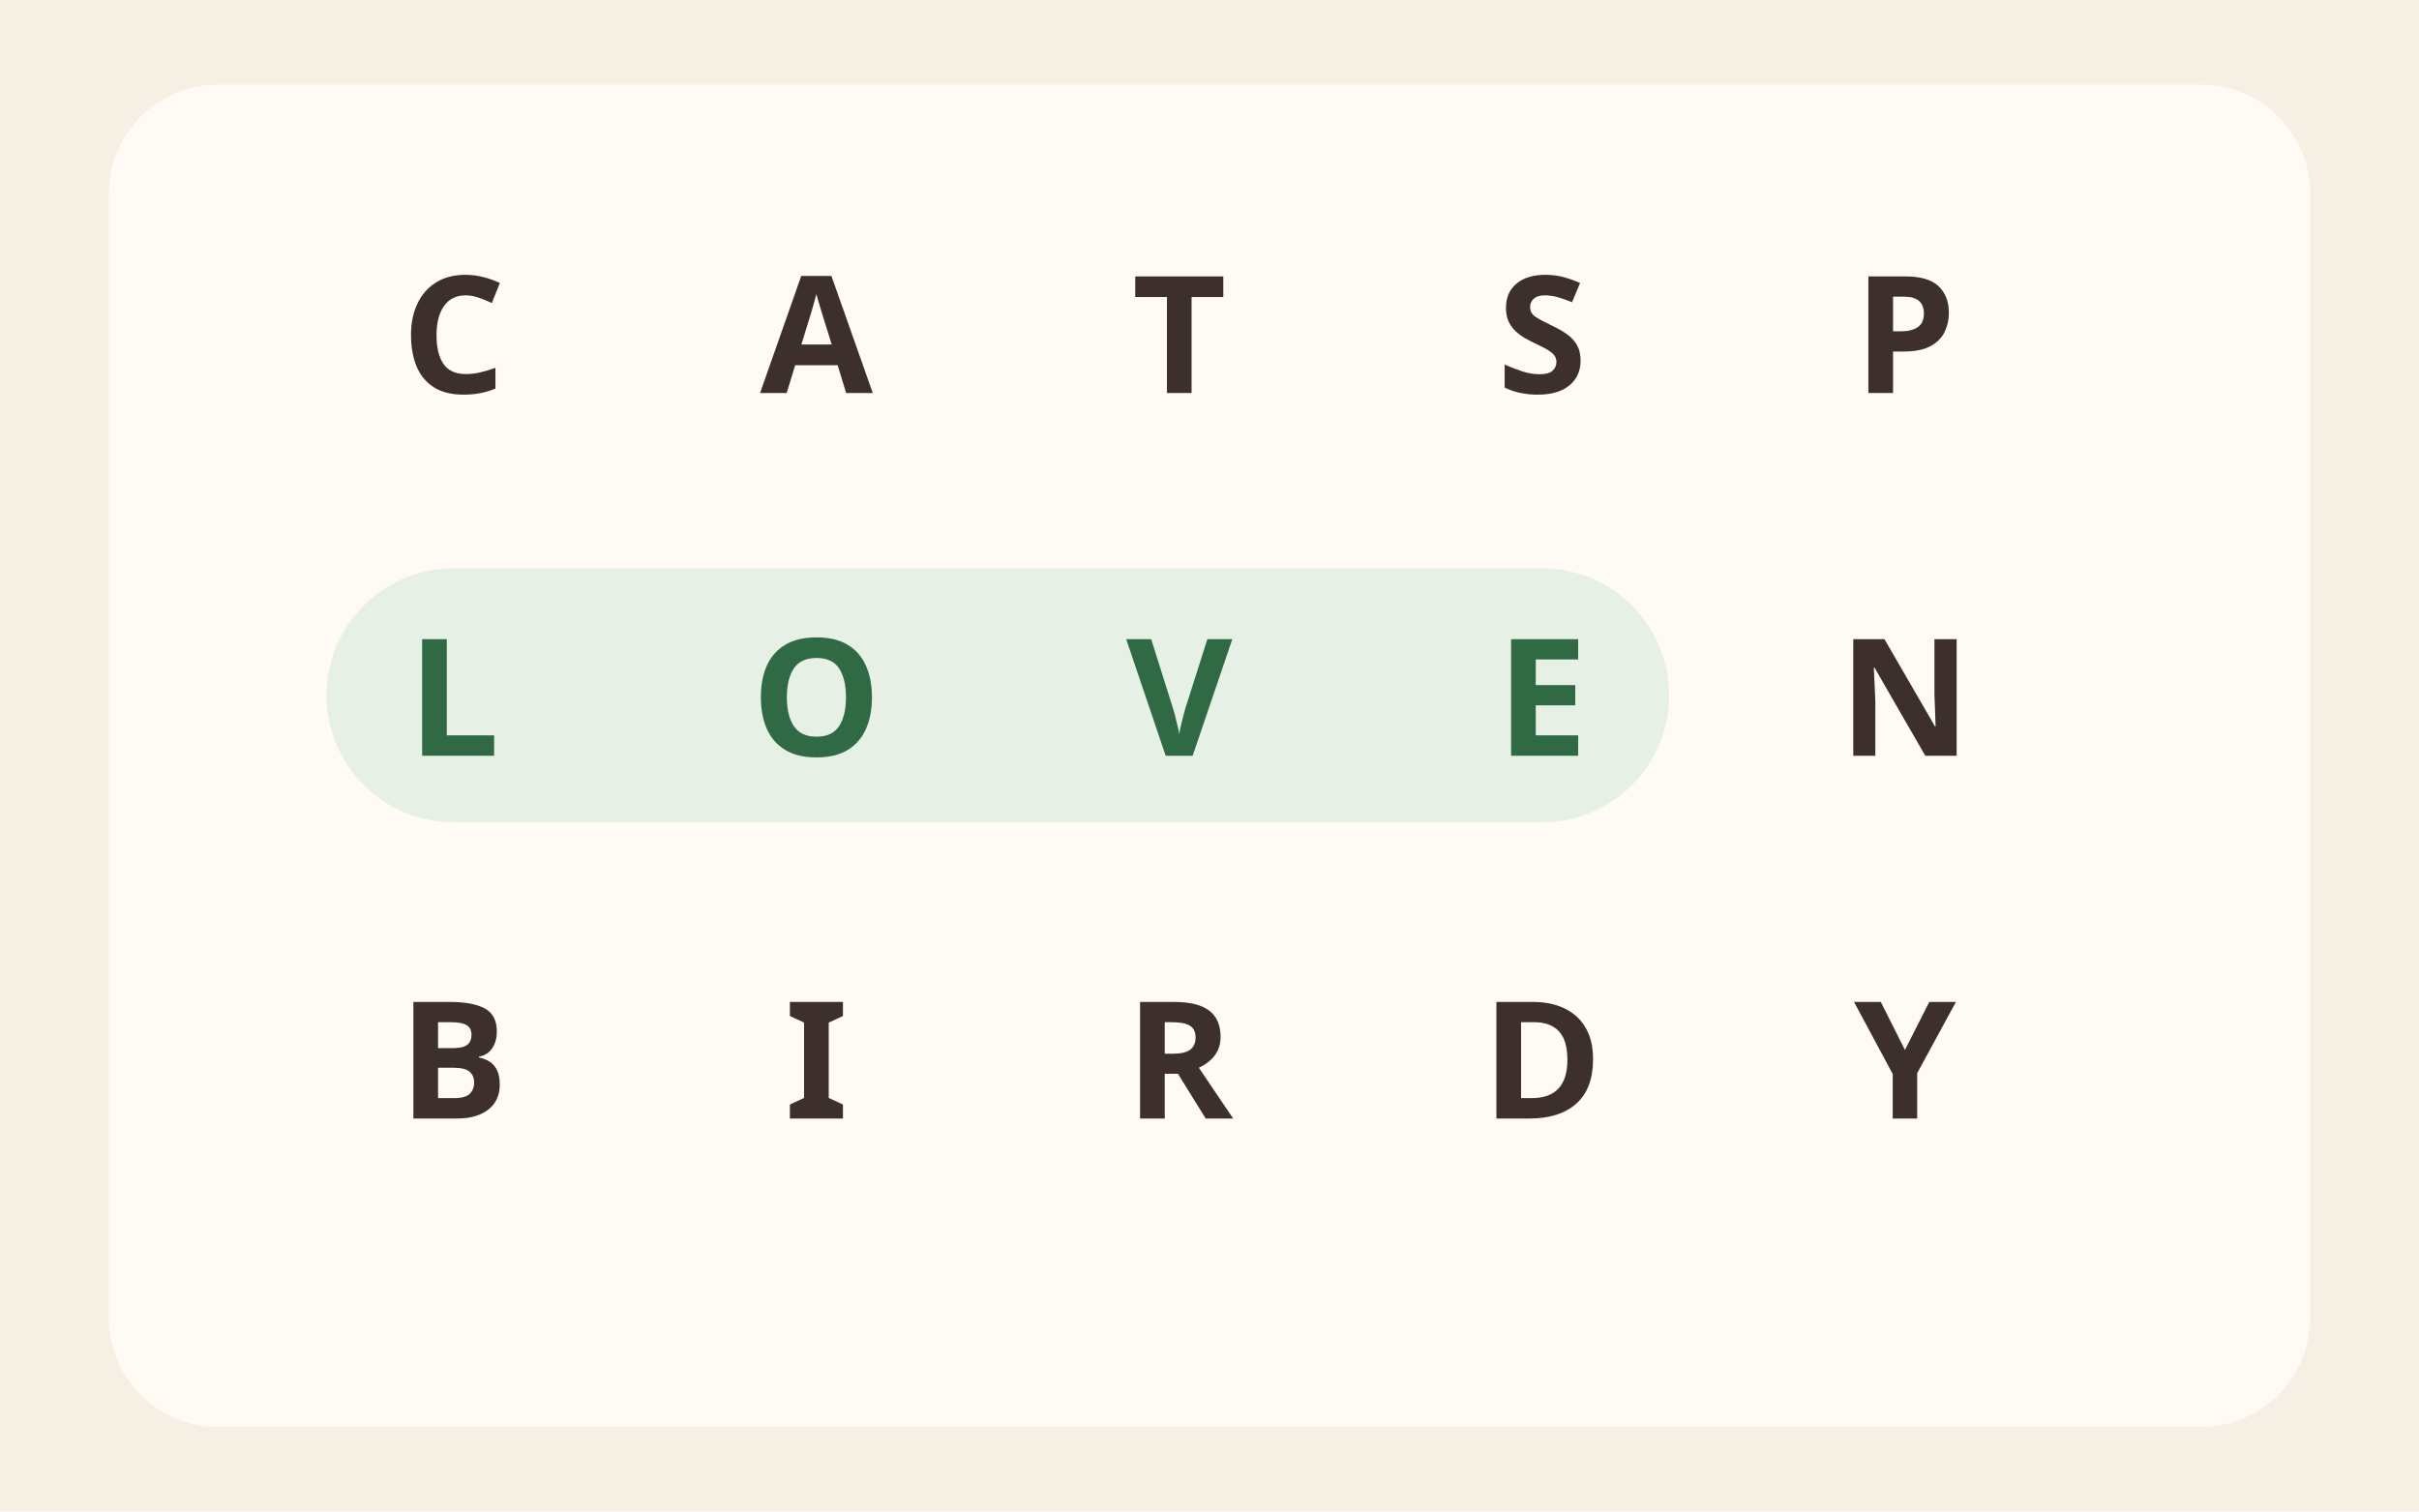
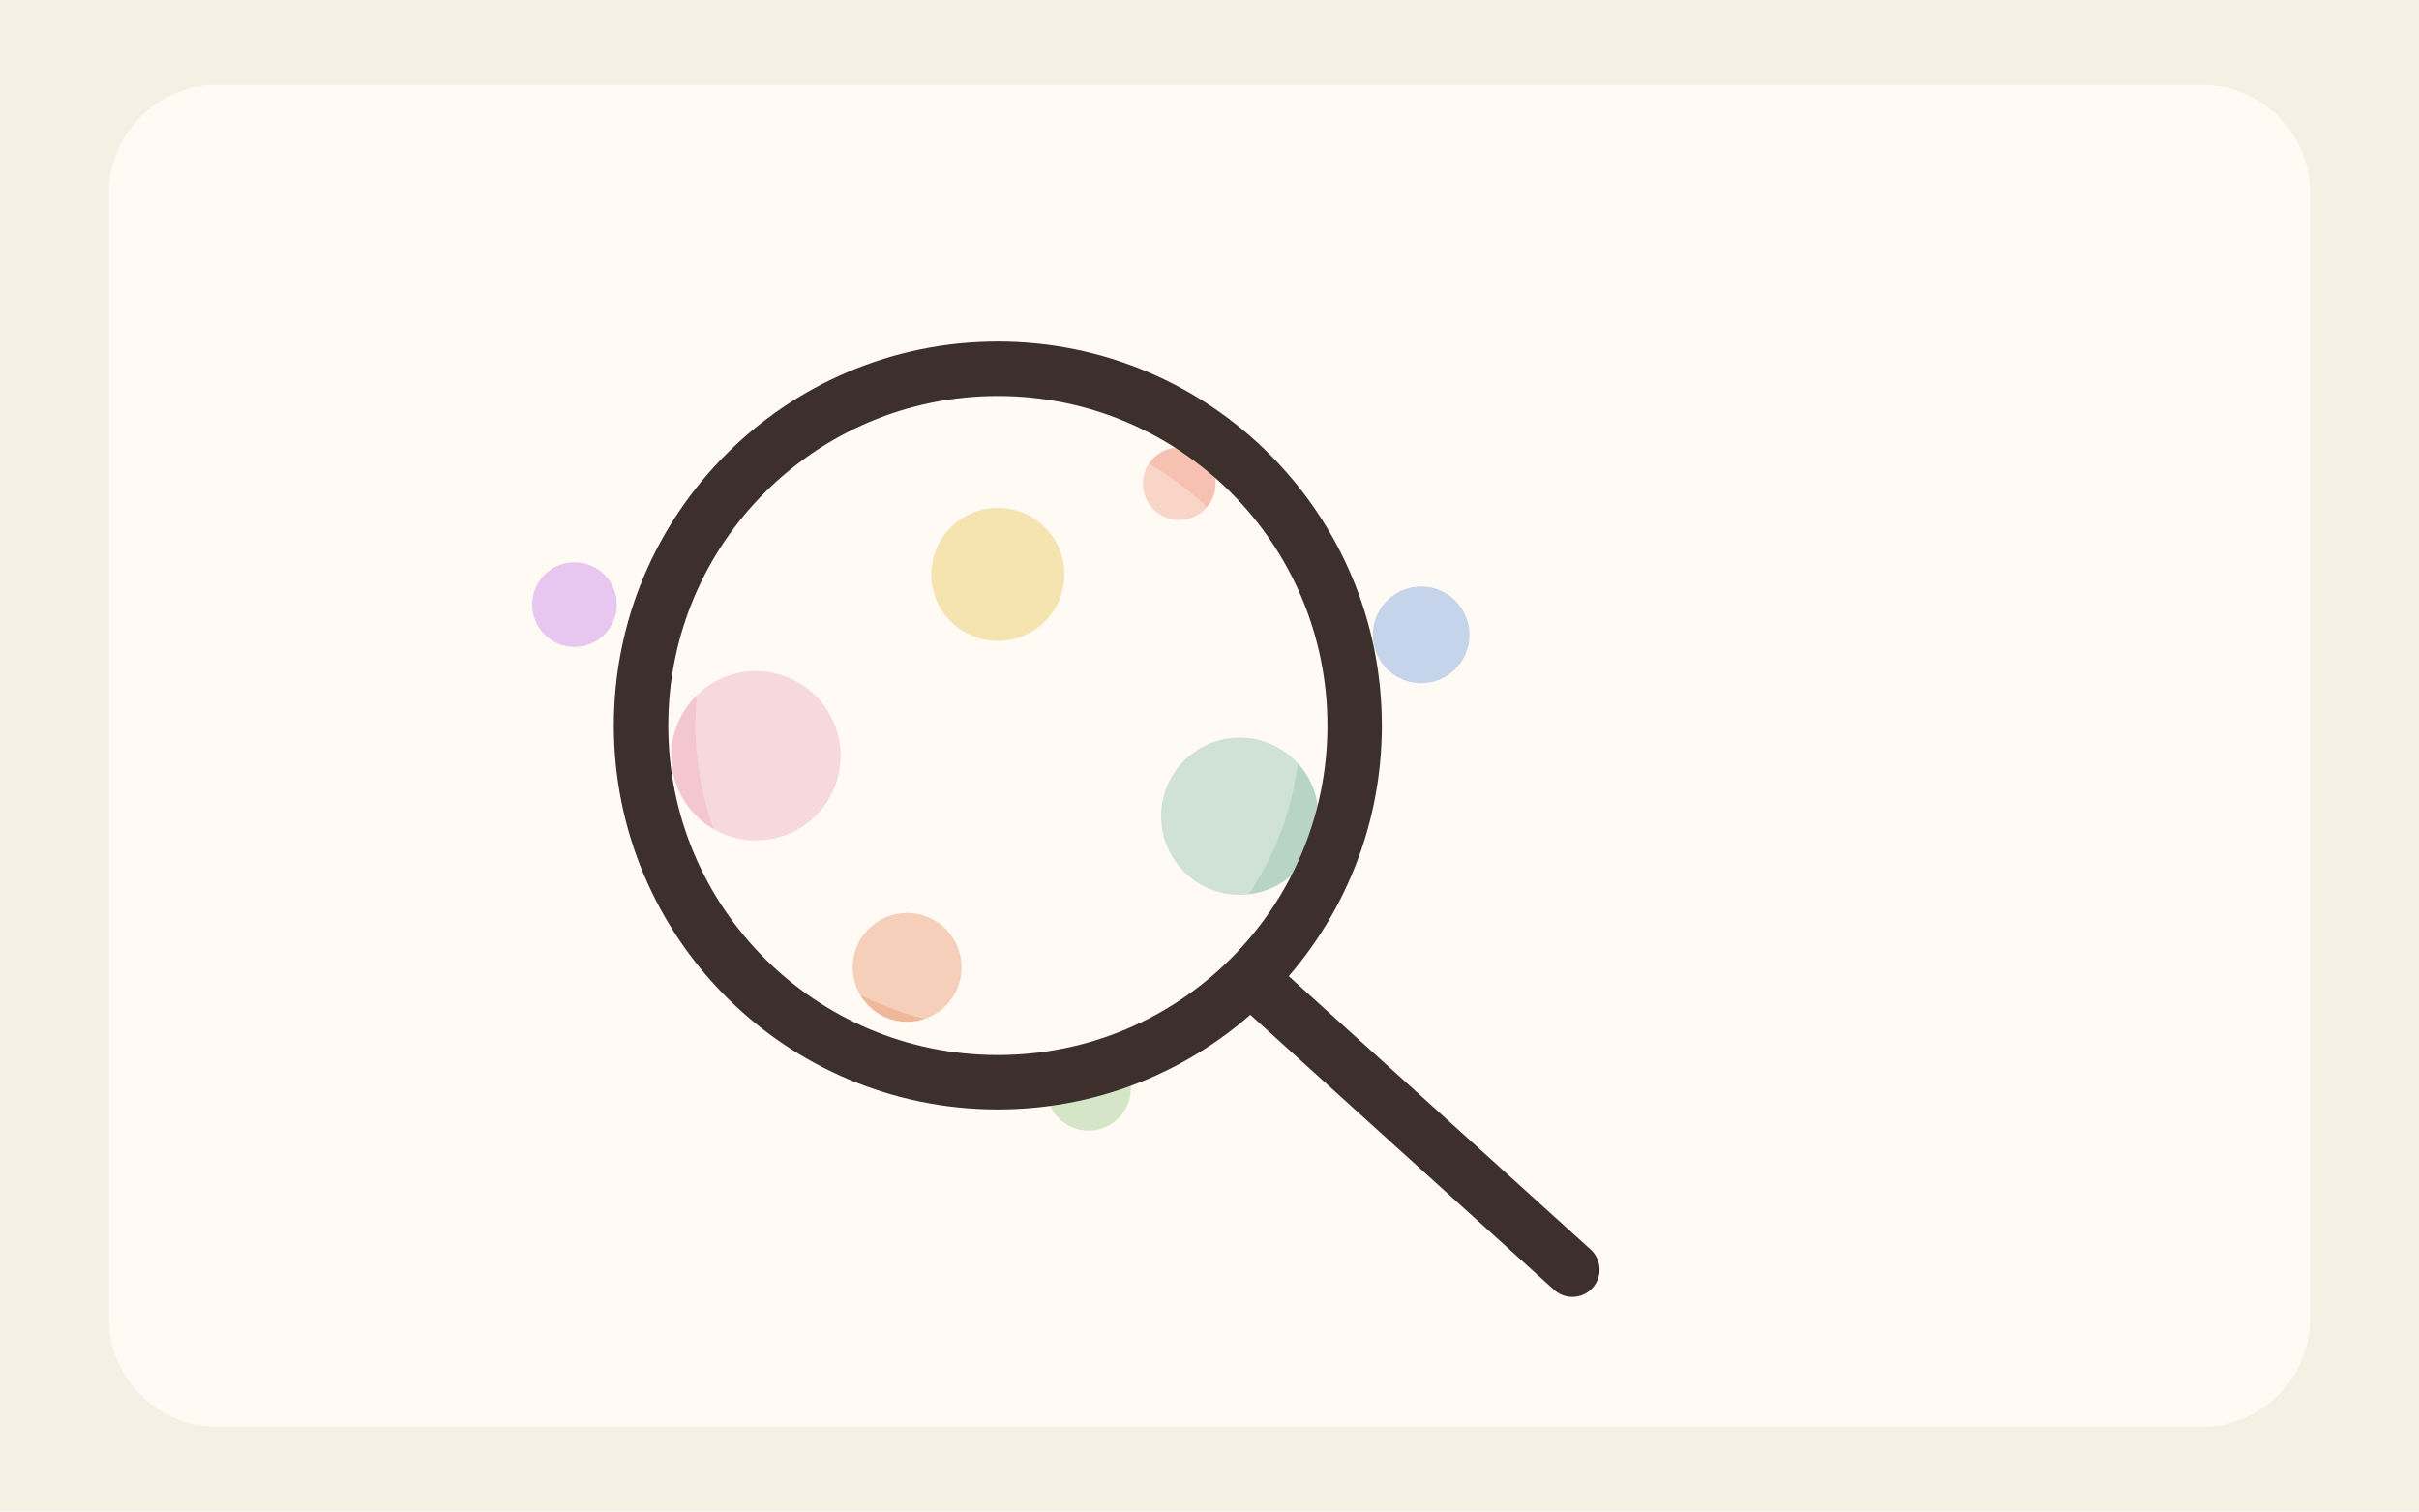
<svg xmlns="http://www.w3.org/2000/svg" viewBox="0 0 800 500">
  <rect width="800" height="500" fill="#f6efe4" />
  <rect x="36" y="28" width="728" height="444" rx="36" fill="#fffaf3" />
-   <g font-family="Nunito, Segoe UI, sans-serif" font-size="54" font-weight="800" text-anchor="middle">
-     <g fill="#3c2f2c">
-       <text x="150" y="130">C</text>
-       <text x="270" y="130">A</text>
-       <text x="390" y="130">T</text>
-       <text x="510" y="130">S</text>
-       <text x="630" y="130">P</text>
-       <text x="150" y="250">L</text>
-       <text x="270" y="250">O</text>
-       <text x="390" y="250">V</text>
-       <text x="510" y="250">E</text>
-       <text x="630" y="250">N</text>
-       <text x="150" y="370">B</text>
-       <text x="270" y="370">I</text>
-       <text x="390" y="370">R</text>
-       <text x="510" y="370">D</text>
-       <text x="630" y="370">Y</text>
-     </g>
-     <rect x="108" y="188" width="444" height="84" rx="42" fill="#e7f0e4" />
-     <text x="150" y="250" fill="#2f6a45">L</text>
-     <text x="270" y="250" fill="#2f6a45">O</text>
-     <text x="390" y="250" fill="#2f6a45">V</text>
-     <text x="510" y="250" fill="#2f6a45">E</text>
+   <circle cx="250" cy="250" r="28" fill="#f3c6d0" />
+   <circle cx="330" cy="190" r="22" fill="#f0d78c" />
+   <circle cx="410" cy="270" r="26" fill="#b7d4c4" />
+   <circle cx="300" cy="320" r="18" fill="#f0b89a" />
+   <circle cx="470" cy="210" r="16" fill="#c5d4ea" />
+   <circle cx="190" cy="200" r="14" fill="#e7c6ef" />
+   <circle cx="390" cy="160" r="12" fill="#f6c1b0" />
+   <circle cx="360" cy="360" r="14" fill="#d5e6c8" />
+   <g fill="none" stroke="#3c2f2c" stroke-width="18" stroke-linecap="round">
+     <circle cx="330" cy="240" r="118" />
+     <path d="M414 324 L520 420" />
  </g>
+   <circle cx="330" cy="240" r="100" fill="#fffaf3" fill-opacity="0.35" />
</svg>
